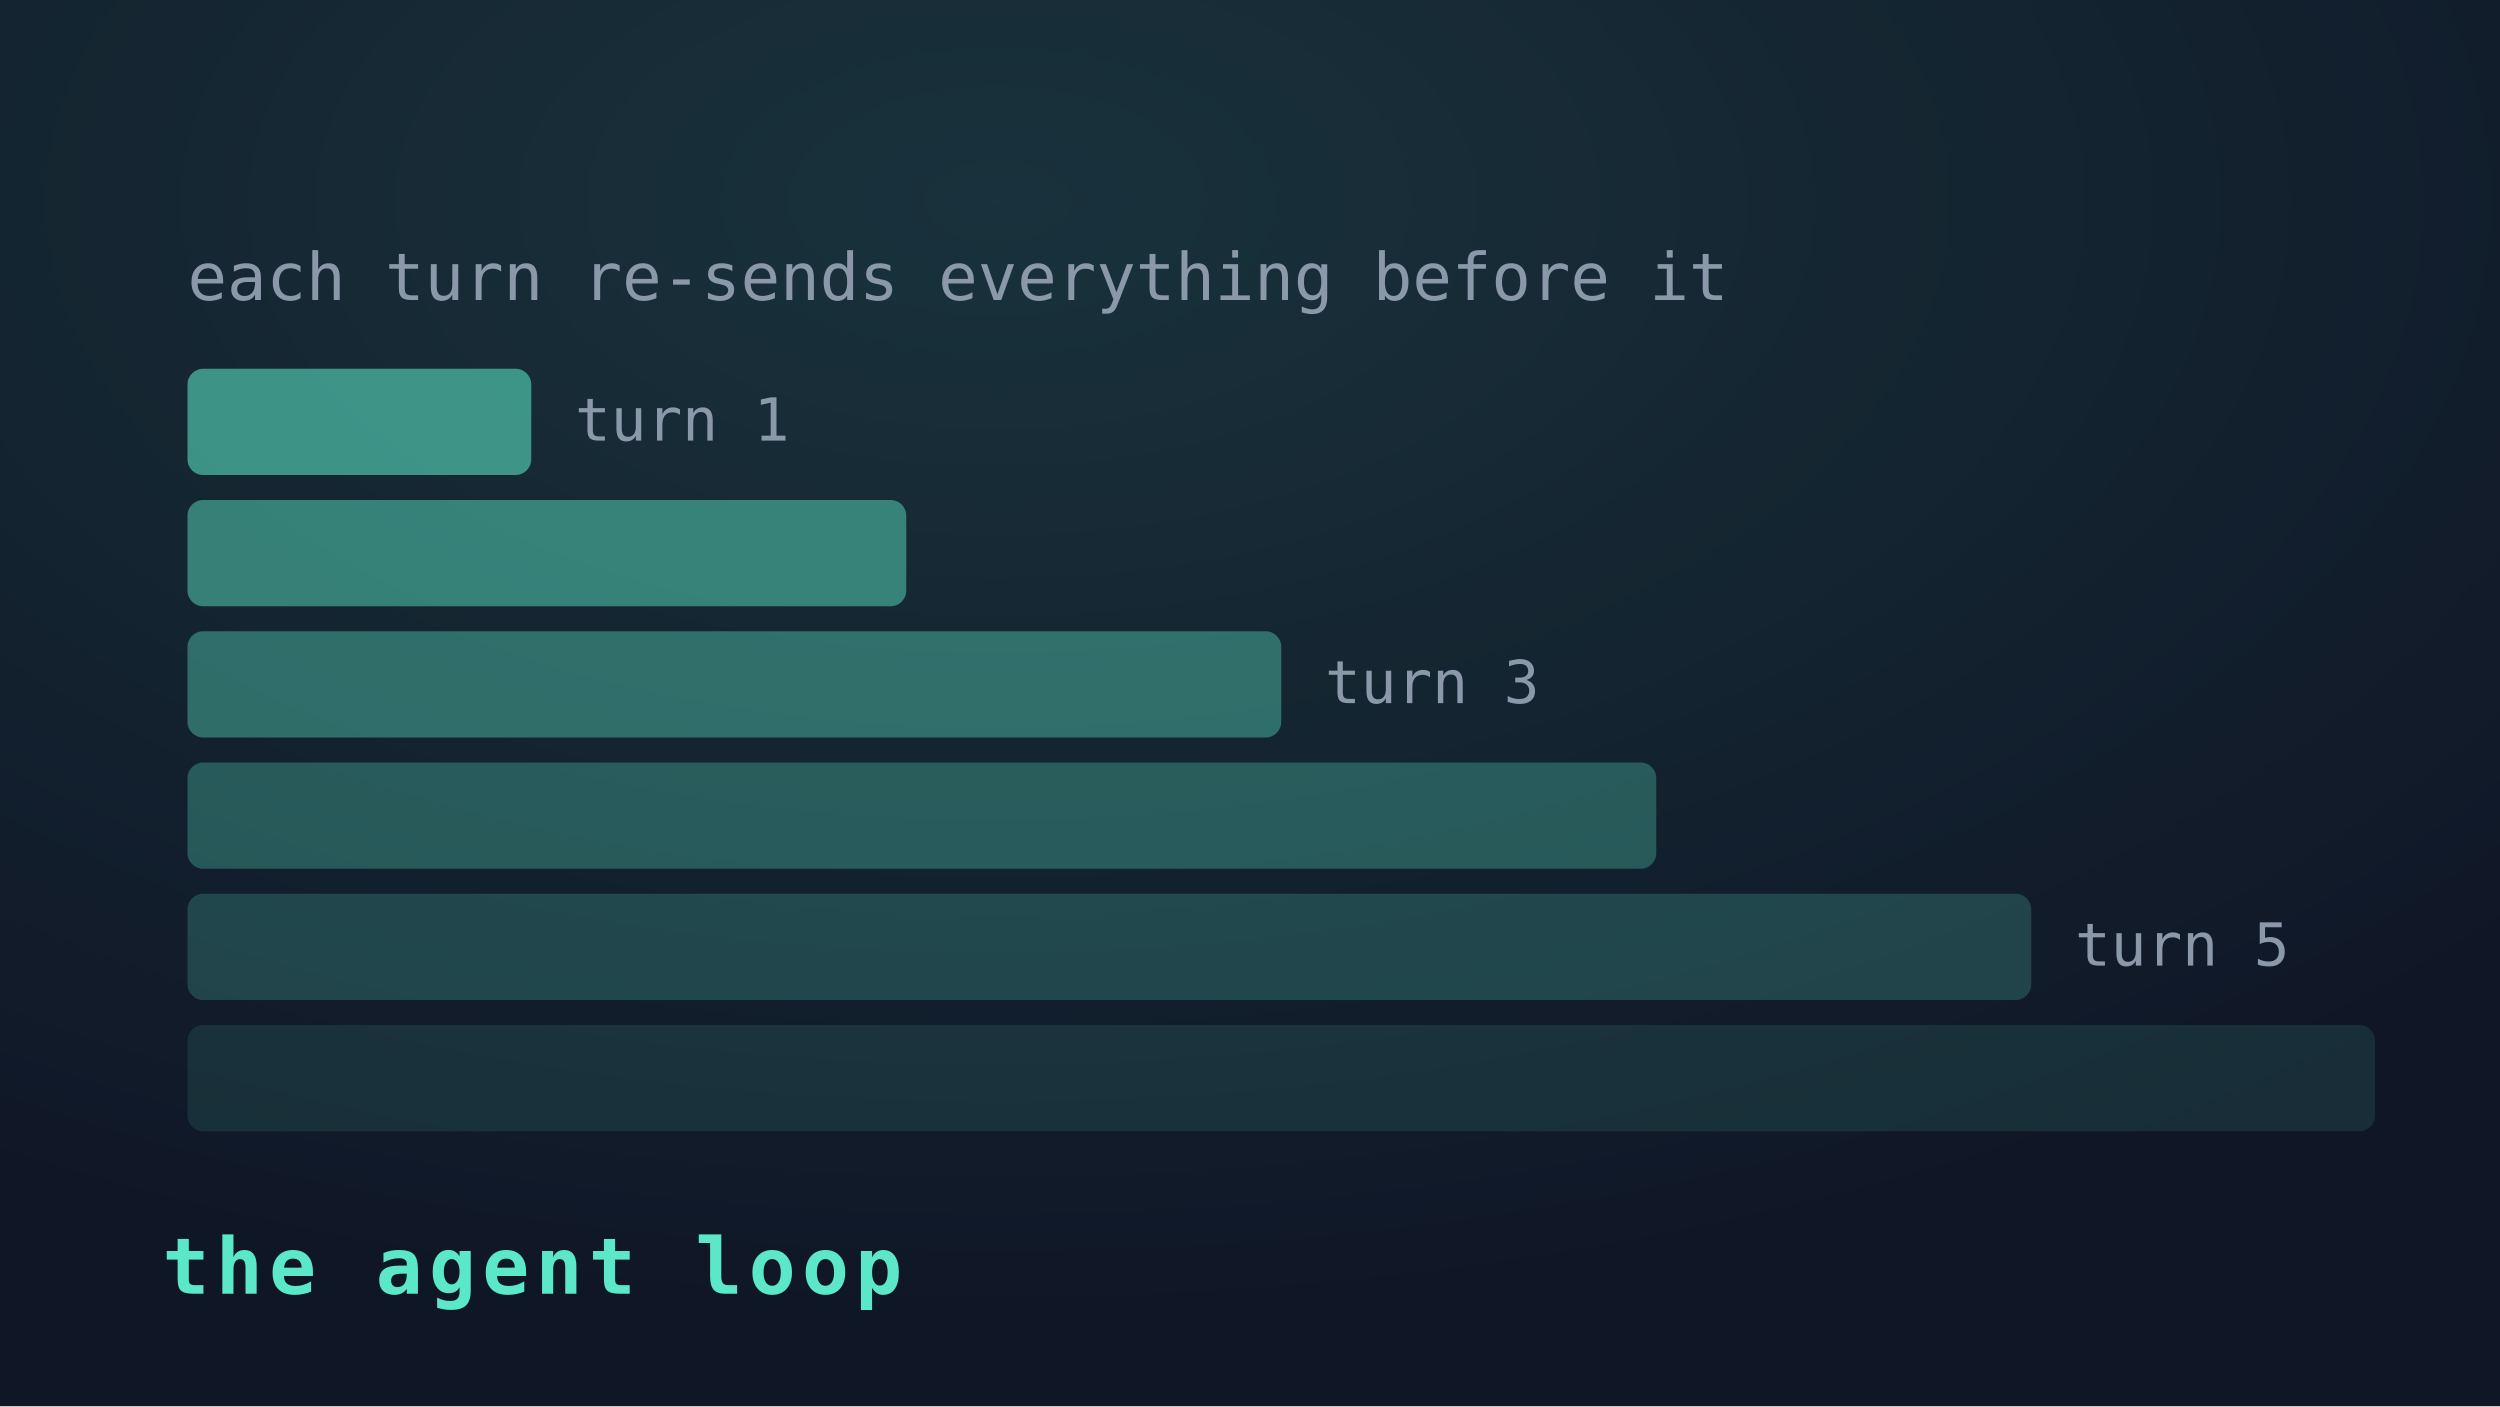
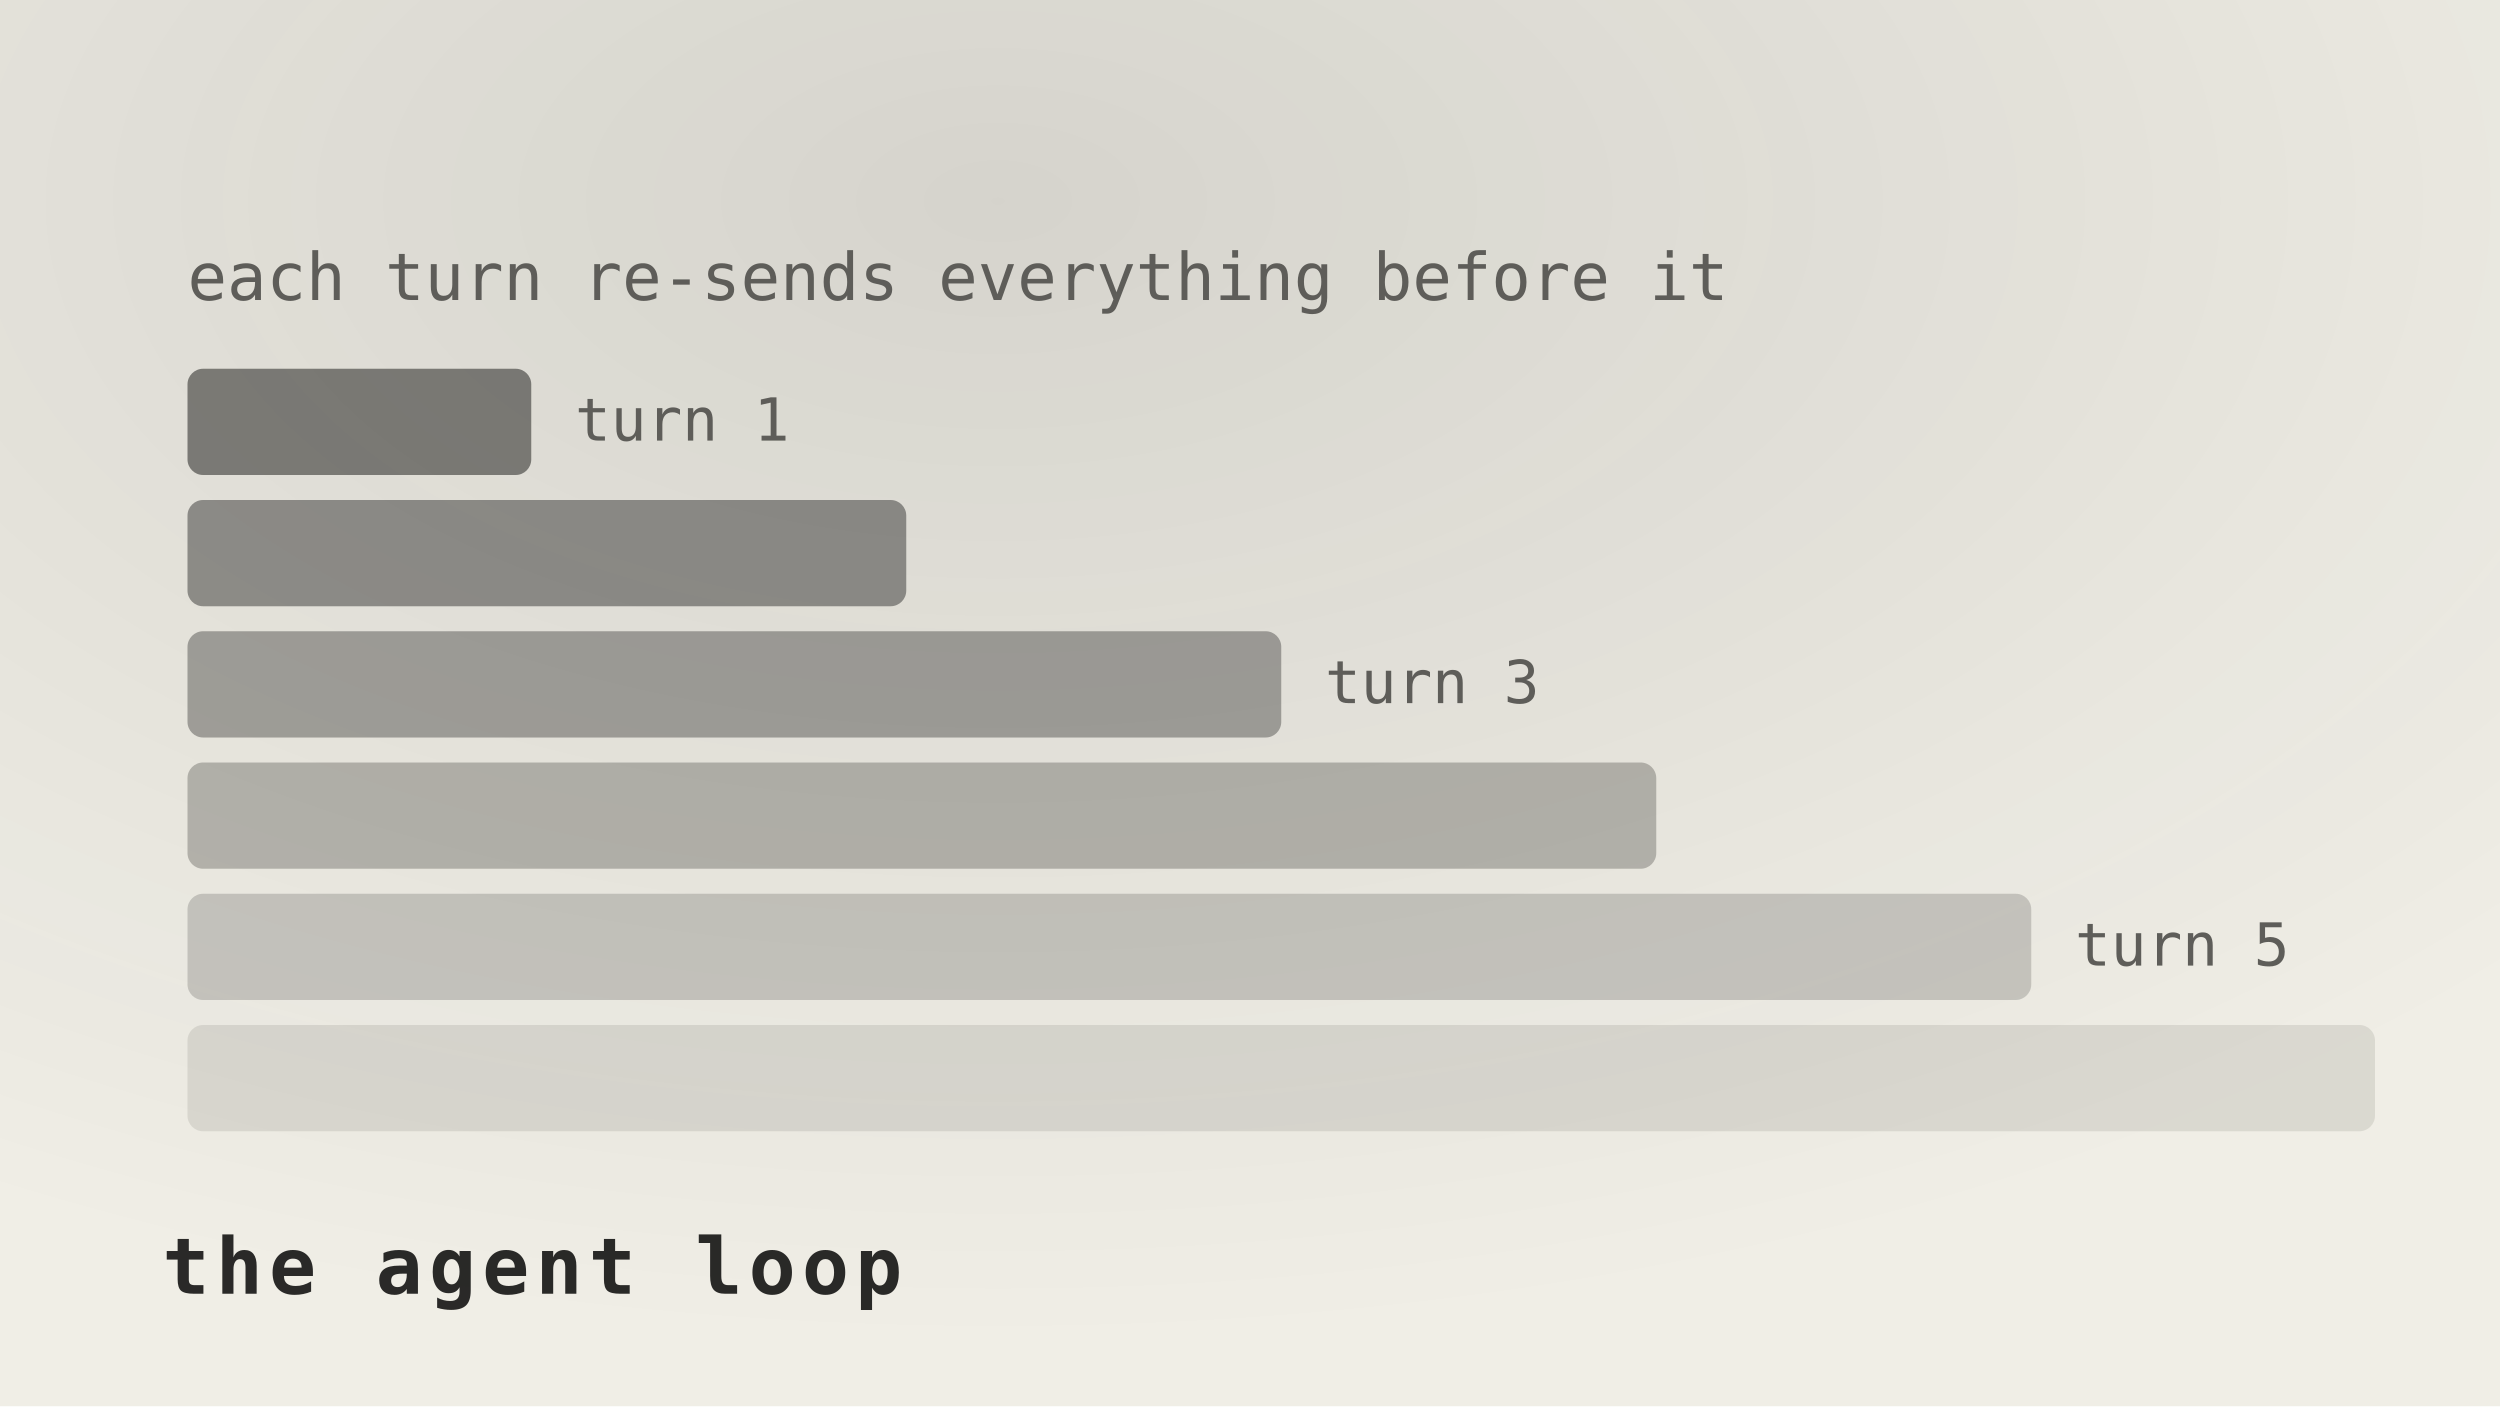
<svg xmlns="http://www.w3.org/2000/svg" viewBox="0 0 800 450" width="800" height="450" role="img" aria-label="The agent loop: a growing stack of turns, each one re-sending everything before it.">
  <defs>
    <radialGradient id="glow" cx="40%" cy="14%" r="82%">
-       <stop offset="0%" stop-color="#64FFDA" stop-opacity="0.12" />
-       <stop offset="100%" stop-color="#64FFDA" stop-opacity="0" />
+       <stop offset="0%" stop-color="#141413" stop-opacity="0.12" />
+       <stop offset="100%" stop-color="#141413" stop-opacity="0" />
    </radialGradient>
  </defs>
-   <rect width="800" height="450" fill="#0F1626" />
+   <rect width="800" height="450" fill="#F0EEE6" />
  <rect width="800" height="450" fill="url(#glow)" />
-   <text x="60" y="96" font-family="ui-monospace, SFMono-Regular, Menlo, Consolas, monospace" font-size="21" fill="#8B98A9">each turn re-sends everything before it</text>
-   <rect x="60" y="118" width="110" height="34" rx="5" fill="#64FFDA" fill-opacity="0.5" />
-   <rect x="60" y="160" width="230" height="34" rx="5" fill="#64FFDA" fill-opacity="0.42" />
-   <rect x="60" y="202" width="350" height="34" rx="5" fill="#64FFDA" fill-opacity="0.34" />
-   <rect x="60" y="244" width="470" height="34" rx="5" fill="#64FFDA" fill-opacity="0.26" />
-   <rect x="60" y="286" width="590" height="34" rx="5" fill="#64FFDA" fill-opacity="0.18" />
-   <rect x="60" y="328" width="700" height="34" rx="5" fill="#64FFDA" fill-opacity="0.1" />
-   <text x="184" y="141" font-family="ui-monospace, SFMono-Regular, Menlo, Consolas, monospace" font-size="19" fill="#8B98A9">turn 1</text>
-   <text x="424" y="225" font-family="ui-monospace, SFMono-Regular, Menlo, Consolas, monospace" font-size="19" fill="#8B98A9">turn 3</text>
-   <text x="664" y="309" font-family="ui-monospace, SFMono-Regular, Menlo, Consolas, monospace" font-size="19" fill="#8B98A9">turn 5</text>
-   <text x="52" y="414" font-family="ui-monospace, SFMono-Regular, Menlo, Consolas, monospace" font-size="25" font-weight="600" letter-spacing="2" fill="#64FFDA" fill-opacity="0.9">the agent loop</text>
+   <text x="60" y="96" font-family="ui-monospace, SFMono-Regular, Menlo, Consolas, monospace" font-size="21" fill="#5E5D59">each turn re-sends everything before it</text>
+   <rect x="60" y="118" width="110" height="34" rx="5" fill="#141413" fill-opacity="0.5" />
+   <rect x="60" y="160" width="230" height="34" rx="5" fill="#141413" fill-opacity="0.42" />
+   <rect x="60" y="202" width="350" height="34" rx="5" fill="#141413" fill-opacity="0.34" />
+   <rect x="60" y="244" width="470" height="34" rx="5" fill="#141413" fill-opacity="0.26" />
+   <rect x="60" y="286" width="590" height="34" rx="5" fill="#141413" fill-opacity="0.18" />
+   <rect x="60" y="328" width="700" height="34" rx="5" fill="#141413" fill-opacity="0.1" />
+   <text x="184" y="141" font-family="ui-monospace, SFMono-Regular, Menlo, Consolas, monospace" font-size="19" fill="#5E5D59">turn 1</text>
+   <text x="424" y="225" font-family="ui-monospace, SFMono-Regular, Menlo, Consolas, monospace" font-size="19" fill="#5E5D59">turn 3</text>
+   <text x="664" y="309" font-family="ui-monospace, SFMono-Regular, Menlo, Consolas, monospace" font-size="19" fill="#5E5D59">turn 5</text>
+   <text x="52" y="414" font-family="ui-monospace, SFMono-Regular, Menlo, Consolas, monospace" font-size="25" font-weight="600" letter-spacing="2" fill="#141413" fill-opacity="0.9">the agent loop</text>
</svg>
